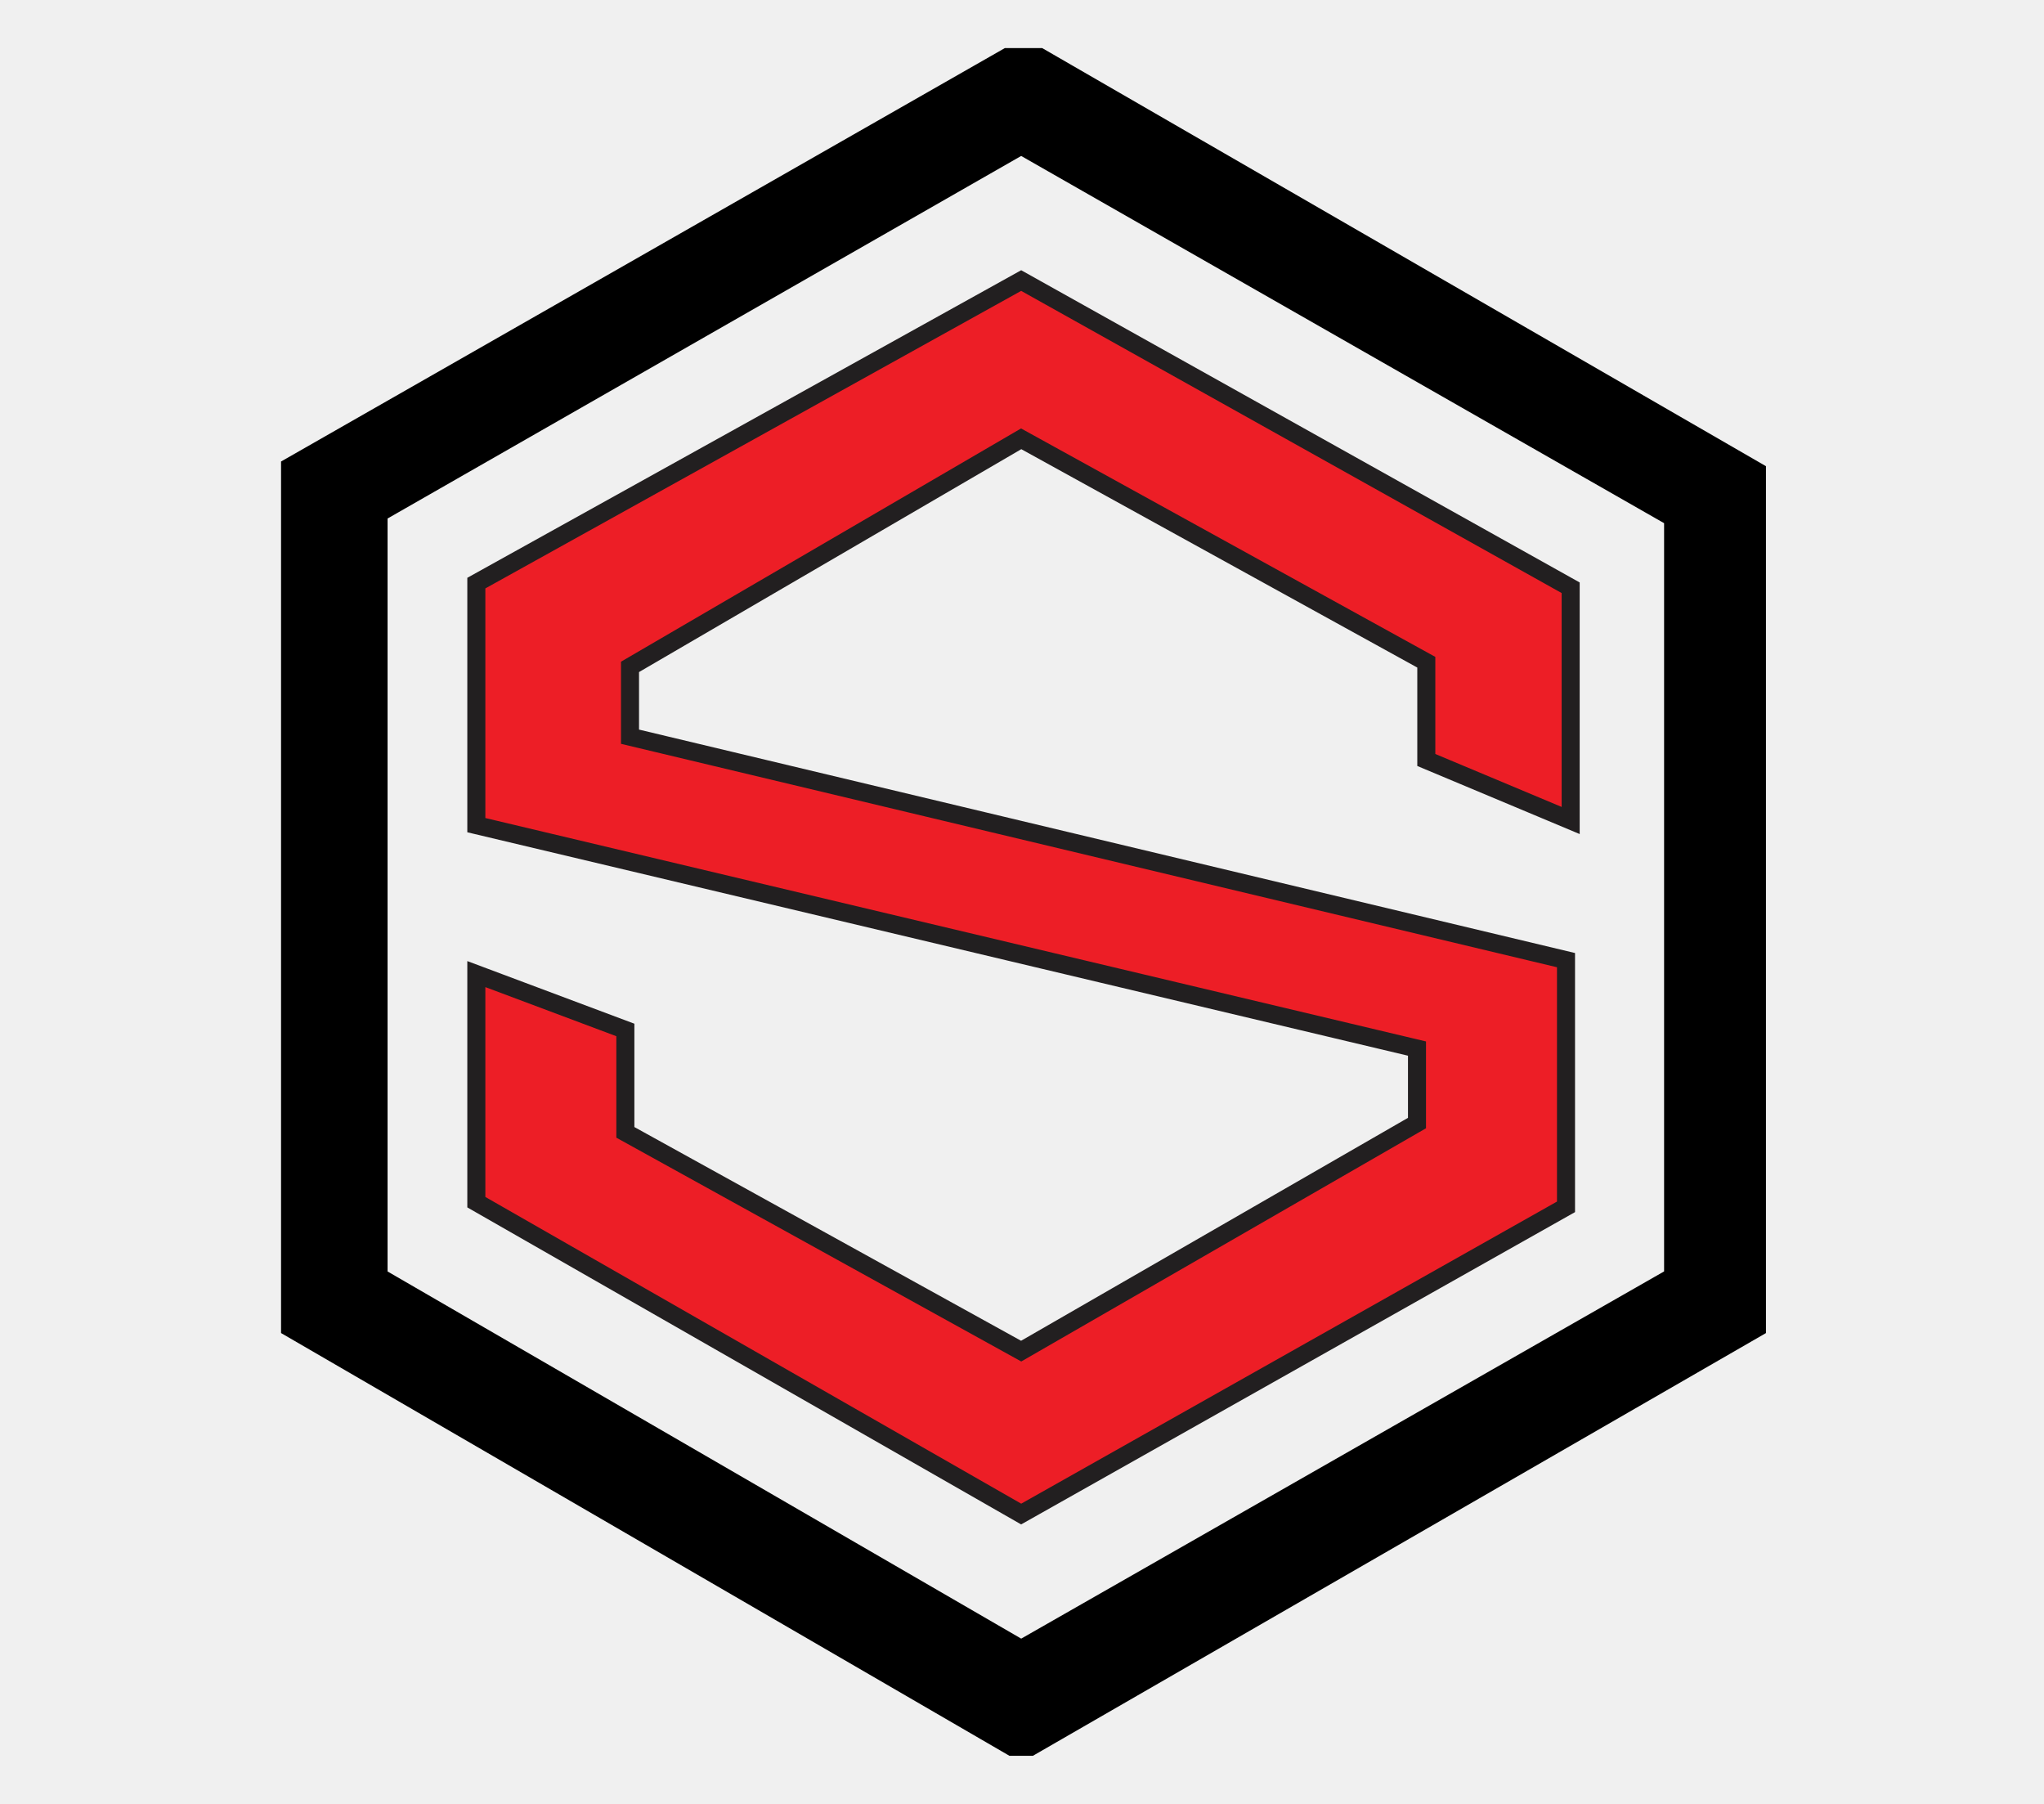
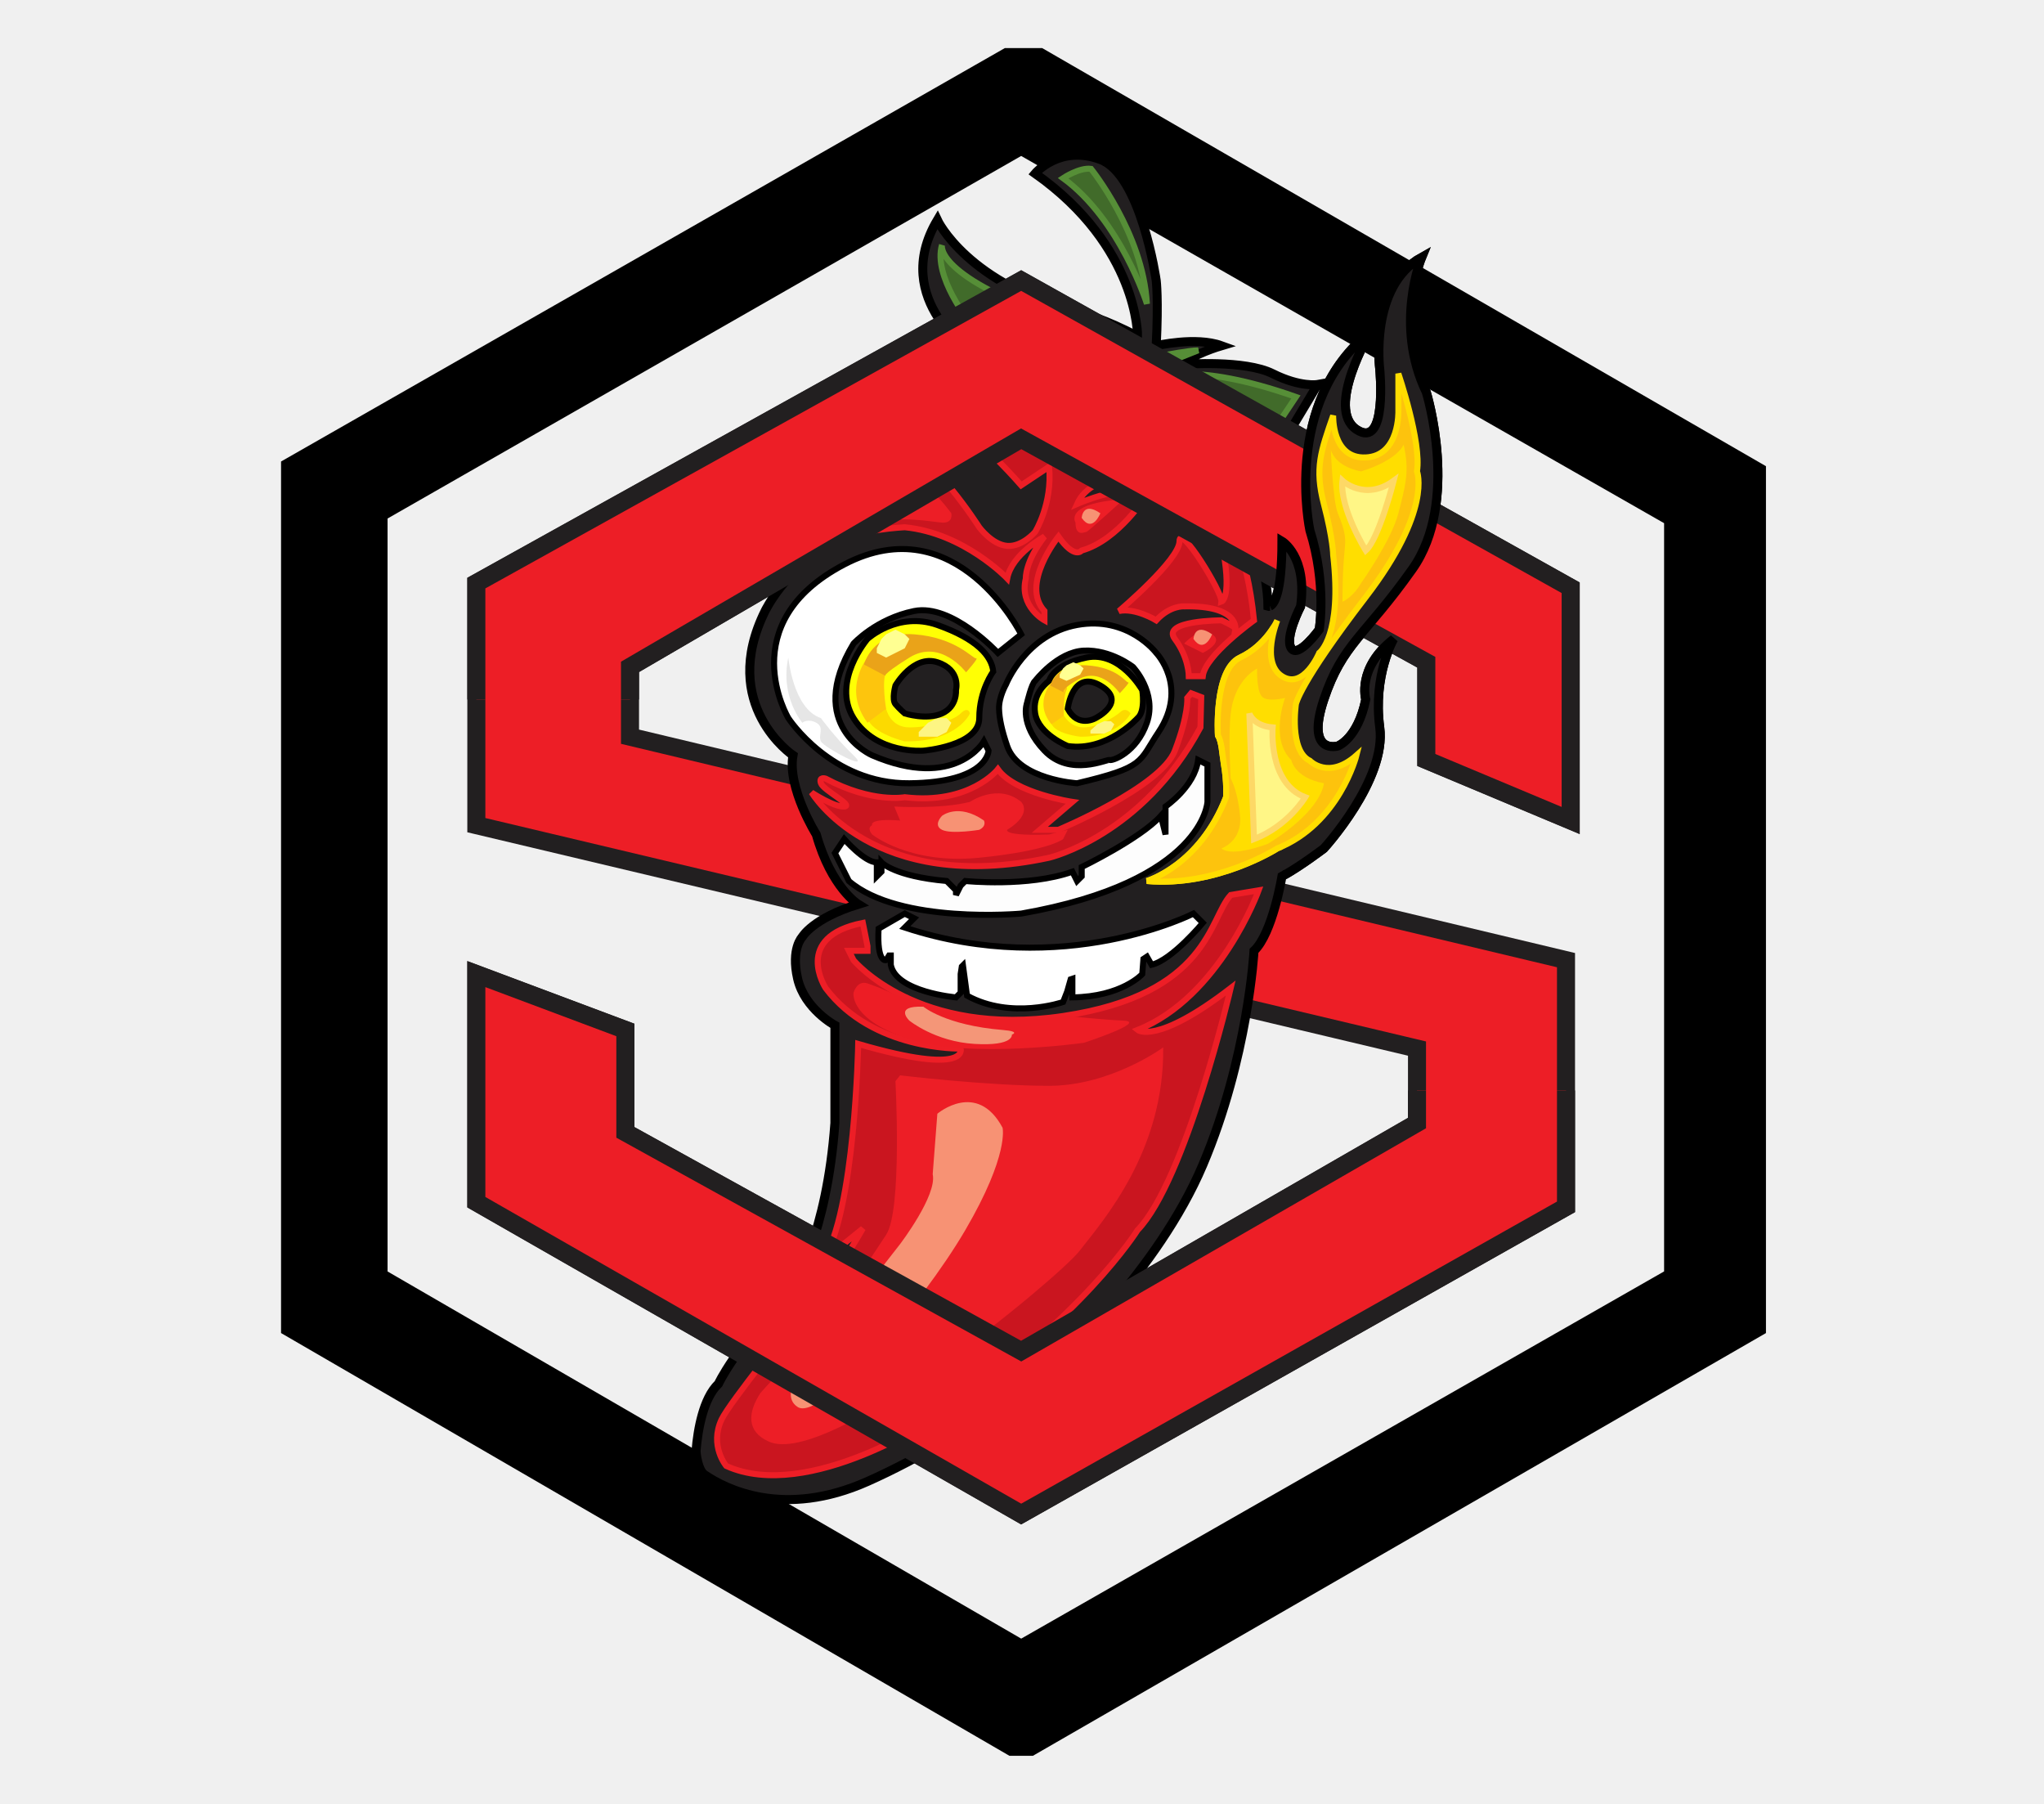
<svg xmlns="http://www.w3.org/2000/svg" id="Untitled-6.fw-Page%201" viewBox="0 0 680 600" style="background-color:#ffffff" version="1.1" xml:space="preserve" x="0px" y="0px" width="680px" height="600px">
  <g id="Layer%201">
-     <g visibility="hidden">
+     <g>
      <path d="M 339.725 48.416 L 556.614 172.273 L 556.614 424.631 L 339.725 548.488 L 125.935 424.631 L 125.935 170.725 L 339.725 48.416 ZM 96.5 155.242 L 96.5 441.661 L 336.627 581 L 342.824 581 L 584.5 441.661 L 584.5 156.791 L 345.922 19 L 335.078 19 L 96.5 155.242 Z" stroke="#000000" stroke-width="6" fill="#000000" />
      <path d="M 339.725 93.314 L 158.468 193.948 L 158.468 274.455 L 471.408 348.769 L 471.408 373.54 L 339.725 449.402 L 208.043 376.636 L 208.043 342.576 L 158.468 323.997 L 158.468 399.86 L 339.725 503.589 L 520.982 401.408 L 520.982 319.353 L 209.592 245.039 L 209.592 221.815 L 339.725 145.953 L 474.506 220.267 L 474.506 252.78 L 522.532 272.906 L 522.532 195.496 L 339.725 93.314 Z" stroke="#221f20" stroke-width="6" fill="#ed1e26" />
      <g>
        <path d="M 344.373 57.705 C 344.373 57.705 352.506 48.029 366.062 53.061 C 379.618 58.092 384.652 93.314 384.652 93.314 C 384.652 93.314 385.427 99.507 384.652 114.989 C 384.652 114.989 397.821 111.893 406.341 114.989 C 406.341 114.989 395.884 118.085 393.948 121.182 C 393.948 121.182 414.087 119.634 423.382 124.278 C 432.678 128.923 438.358 127.891 438.358 127.891 C 438.358 127.891 421.317 156.662 421.317 155.5 C 421.317 154.339 417.186 158.339 417.186 158.339 L 429.579 159.887 C 429.579 159.887 429.967 163.758 423.382 169.176 L 415.637 169.176 C 415.637 169.176 421.833 190.851 421.833 201.689 C 421.833 201.689 426.481 203.237 426.481 180.014 C 426.481 180.014 435.002 185.046 432.678 201.689 C 432.678 201.689 427.256 212.139 429.579 215.623 C 431.903 219.106 438.875 209.43 438.875 209.43 C 438.875 209.43 441.457 194.464 435.776 176.401 C 435.776 176.401 426.481 133.567 455.916 110.344 C 455.916 110.344 440.811 135.89 451.268 142.857 C 461.725 149.824 459.014 122.73 459.014 122.73 C 459.014 122.73 455.529 95.249 472.957 85.573 C 472.957 85.573 463.662 108.022 474.506 130.471 C 474.506 130.471 485.738 166.854 469.859 189.303 C 453.979 211.752 446.621 214.074 440.424 232.653 C 434.227 251.231 445.071 248.135 445.071 248.135 C 445.071 248.135 451.656 245.813 454.367 232.653 C 454.367 232.653 451.268 222.202 463.662 212.526 C 463.662 212.526 456.69 224.525 459.014 241.942 C 461.338 259.36 440.424 282.196 440.424 282.196 C 440.424 282.196 432.291 288.388 426.481 291.485 C 426.481 291.485 423.382 310.45 417.186 316.256 C 417.186 316.256 415.249 351.865 400.144 387.474 C 385.04 423.083 352.119 452.499 352.119 452.499 C 352.119 452.499 324.233 476.883 288.602 492.752 C 260.76 505.152 241.432 495.339 234.31 490.455 C 232.318 489.088 231.475 483.656 231.584 482.327 C 232.133 475.687 233.912 465.096 239.027 460.24 C 239.027 460.24 244.062 449.015 263.814 427.727 C 263.814 427.727 275.046 411.084 277.757 373.54 L 277.757 341.028 C 277.757 341.028 267.687 335.609 265.363 325.545 C 263.04 315.482 266.913 311.612 266.913 311.612 C 266.913 311.612 270.398 305.419 285.503 300.774 C 285.503 300.774 276.595 295.355 271.56 277.551 C 271.56 277.551 261.878 262.069 263.814 251.231 C 263.814 251.231 239.027 234.588 254.519 203.237 C 254.519 203.237 261.49 188.916 274.659 183.11 C 274.659 183.11 272.335 166.08 279.306 153.694 C 286.278 141.309 291.7 138.212 291.7 138.212 C 291.7 138.212 299.833 132.406 302.544 132.019 L 310.291 136.664 L 325.783 136.664 C 325.783 136.664 320.748 127.762 297.897 125.826 C 297.897 125.826 290.151 119.634 324.233 118.085 C 324.233 118.085 295.96 99.894 311.84 73.187 C 311.84 73.187 321.909 94.862 359.865 104.151 C 359.865 104.151 367.611 106.087 378.456 111.893 C 378.456 111.893 378.843 82.09 344.373 57.705 Z" stroke="#000000" stroke-width="3" fill="#221f20" />
        <path d="M 240.06 472.109 C 242.698 466.506 264.847 439.081 264.847 439.081 C 275.175 429.792 287.052 408.633 287.052 408.633 L 273.626 419.47 C 284.47 403.472 285.503 347.22 285.503 347.22 C 322.684 358.058 319.586 348.769 319.586 348.769 C 319.586 348.769 290.409 349.543 274.659 328.642 C 274.659 328.642 263.556 311.612 287.052 306.967 L 288.602 314.708 L 288.602 316.256 L 282.405 316.256 L 283.954 319.353 C 283.954 319.353 305.127 345.156 353.668 337.931 C 402.21 330.706 402.21 305.419 409.44 297.678 L 418.735 296.13 C 418.735 296.13 405.825 331.738 378.456 342.576 C 378.456 342.576 384.652 347.736 409.44 328.642 C 409.44 328.642 394.464 392.635 378.456 409.149 C 378.456 409.149 359.865 439.081 311.84 471.077 C 311.84 471.077 268.978 499.977 241.609 487.591 C 241.609 487.591 235.929 480.882 240.06 472.109 Z" stroke="#ed1e26" stroke-width="2" fill="#ca151f" />
        <path d="M 386.976 348.382 C 386.976 348.382 369.548 361.154 349.021 361.154 C 328.494 361.154 299.446 357.671 299.446 357.671 L 297.897 359.606 C 297.897 359.606 300.221 402.569 294.798 410.697 C 289.376 418.825 282.017 431.598 252.97 463.336 C 248.709 469.916 248.319 476.147 255.753 479.485 C 275.821 488.495 352.244 424.912 359.091 416.116 C 367.224 405.665 387.363 382.829 386.976 348.382 Z" fill="#ed1e26" />
        <path d="M 311.84 370.443 C 311.84 370.443 325.008 359.219 333.529 375.088 C 333.529 375.088 335.852 383.99 321.135 409.149 C 306.418 434.307 273.11 473.012 265.363 467.981 C 257.618 462.949 272.077 448.886 272.077 448.886 L 299.446 413.793 C 299.446 413.793 311.84 397.537 310.291 390.57 L 311.84 370.443 Z" stroke="#ffffff00" stroke-width="2" fill="#f79274" />
        <path d="M 355.217 337.931 C 355.217 337.931 365.675 339.092 373.808 339.479 C 381.941 339.866 360.64 346.833 360.64 346.833 C 360.64 346.833 322.684 352.252 302.544 345.672 C 282.405 339.092 283.954 330.19 283.954 330.19 C 283.954 330.19 285.116 325.933 288.602 327.094 C 292.087 328.255 296.348 330.19 296.348 330.19 C 296.348 330.19 311.452 336.383 314.938 336.383 C 318.424 336.383 328.494 341.415 355.217 337.931 Z" stroke="#ffffff00" stroke-width="2" fill="#ed1d25" />
        <path d="M 336.627 344.124 C 336.627 344.124 337.402 347.995 324.233 347.22 C 311.065 346.446 302.544 339.479 302.544 339.479 C 302.544 339.479 297.122 334.448 307.192 334.835 C 307.192 334.835 314.551 341.028 333.529 342.576 C 339.708 343.08 336.627 344.124 336.627 344.124 Z" stroke="#ffffff00" stroke-width="2" fill="#f49678" />
        <path d="M 304.094 305.419 L 300.995 303.87 L 292.281 308.902 C 291.7 320.514 294.798 319.353 294.798 319.353 L 295.767 317.804 L 296.348 317.804 L 296.348 320.901 C 298.091 329.997 318.036 331.738 318.036 331.738 L 319.586 330.19 L 319.586 323.997 L 319.973 321.481 L 320.36 321.094 L 321.716 331.158 C 336.433 339.286 353.668 333.286 353.668 333.286 L 355.024 329.803 L 356.186 325.739 L 356.767 325.545 L 356.767 331.738 C 373.227 331.545 380.005 323.997 380.005 323.997 L 380.392 318.966 L 381.554 318.192 L 383.103 320.901 C 389.881 319.353 400.144 306.967 400.144 306.967 L 397.046 303.87 C 397.046 303.87 353.862 325.933 300.995 308.515 L 304.094 305.419 Z" stroke="#000000" stroke-width="2" fill="#ffffff" />
        <path d="M 401.694 266.714 C 401.694 266.714 400.532 293.227 339.725 303.87 C 339.725 303.87 299.252 307.548 282.405 293.033 L 277.757 283.744 L 280.856 279.099 C 280.856 279.099 287.633 286.84 291.7 286.84 L 291.7 291.485 L 293.249 289.937 L 293.249 286.84 C 293.249 286.84 297.51 291.485 314.938 293.033 L 318.036 296.13 L 318.036 297.678 L 319.586 294.581 L 321.135 293.033 C 321.135 293.033 342.049 295.162 356.767 289.937 L 358.316 293.033 L 359.865 291.485 L 359.865 288.388 C 359.865 288.388 379.424 278.906 386.202 271.358 L 387.751 277.551 L 387.751 271.358 L 387.751 268.262 C 387.751 268.262 397.433 261.682 398.595 252.78 L 401.694 254.328 L 401.694 266.714 Z" stroke="#000000" stroke-width="2" fill="#fdfdfd" />
        <path d="M 274.659 258.973 C 274.659 258.973 272.335 258.198 273.11 260.521 C 273.884 262.843 284.212 268.004 280.856 268.262 C 277.499 268.52 270.011 263.617 270.011 263.617 C 270.011 263.617 290.409 297.936 349.021 285.292 C 349.021 285.292 380.005 278.067 399.37 241.942 L 399.628 231.879 L 396.271 230.589 L 394.98 232.137 C 394.98 232.137 395.497 237.556 390.849 249.683 C 386.202 261.811 352.119 276.003 352.119 276.003 L 345.922 276.003 L 356.767 266.714 C 356.767 266.714 337.66 263.875 331.979 255.876 C 331.979 255.876 322.684 267.746 300.995 265.165 C 300.995 265.165 290.151 267.23 274.659 258.973 Z" stroke="#ed1e26" stroke-width="2" fill="#ca151f" />
        <path d="M 322.684 266.714 C 322.684 266.714 331.979 260.327 339.725 266.714 C 339.725 266.714 343.792 270.584 335.078 276.003 C 335.078 276.003 333.529 278.132 349.021 277.551 L 355.217 276.003 L 353.668 279.099 C 353.668 279.099 349.021 282.97 325.783 285.292 C 302.544 287.614 290.151 277.551 290.151 277.551 C 290.151 277.551 288.214 275.422 290.151 274.455 C 290.151 274.455 288.795 272.132 299.446 272.906 L 297.51 268.262 C 297.51 268.262 312.808 269.229 322.684 266.714 Z" fill="#ed1e26" />
        <path d="M 325.783 276.003 C 325.783 276.003 316.487 277.551 313.389 276.003 C 310.291 274.455 313.389 271.358 313.389 271.358 C 313.389 271.358 318.811 266.971 327.332 272.906 C 327.332 272.906 328.365 274.713 325.783 276.003 Z" stroke="#ffffff00" stroke-width="2" fill="#f79274" />
        <path d="M 339.725 210.978 C 339.725 210.978 318.295 168.144 280.856 187.755 C 243.416 207.365 262.265 238.846 262.265 238.846 C 262.265 238.846 276.466 260.779 302.544 260.521 C 328.623 260.263 328.881 249.683 328.881 249.683 L 327.332 246.587 C 327.332 246.587 317.778 263.101 290.151 251.231 C 290.151 251.231 267.429 241.426 283.954 214.074 C 283.954 214.074 291.442 205.817 304.094 203.237 C 316.745 200.657 331.979 217.171 331.979 217.171 L 339.725 210.978 Z" stroke="#000000" stroke-width="2" fill="#ffffff" />
        <path d="M 330.43 223.364 C 330.43 223.364 325.783 229.556 325.783 238.846 C 325.783 248.135 307.192 249.683 307.192 249.683 C 307.192 249.683 291.442 250.973 283.954 238.846 C 276.466 226.718 288.602 212.526 288.602 212.526 C 288.602 212.526 298.671 203.237 311.84 207.881 C 325.008 212.526 329.914 218.203 330.43 223.364 Z" stroke="#000000" stroke-width="2" fill="#ffff04" />
        <path d="M 322.684 237.298 C 322.684 237.298 318.553 246.845 300.995 246.587 C 300.995 246.587 290.151 244.006 288.602 238.846 C 287.052 233.685 294.798 235.749 294.798 235.749 C 294.798 235.749 296.089 241.942 302.544 241.942 C 309 241.942 317.004 239.878 319.586 237.298 C 322.168 234.717 322.684 237.298 322.684 237.298 Z" stroke="#ffffff00" stroke-width="2" fill="#fcda00" />
        <path d="M 288.602 218.719 C 288.602 218.719 280.081 229.04 288.602 240.394 L 294.798 235.749 C 294.798 235.749 293.249 226.718 294.798 223.364 C 296.348 220.009 288.602 218.719 288.602 218.719 Z" stroke="#ffffff00" stroke-width="2" fill="#fdc50d" />
        <path d="M 294.798 224.912 L 287.44 221.041 C 287.44 221.041 290.151 209.946 304.094 210.978 C 318.036 212.01 323.717 219.235 324.75 218.977 C 325.783 218.719 321.393 223.622 321.393 223.622 C 321.393 223.622 312.873 212.268 302.544 218.719 C 292.216 225.17 294.798 224.912 294.798 224.912 Z" fill="#eaa319" />
        <path d="M 291.7 215.623 L 291.7 217.171 L 294.798 218.719 L 297.897 217.171 L 300.995 215.623 L 302.544 212.526 L 300.995 210.978 L 297.897 209.43 L 294.798 210.978 L 293.249 212.526 L 291.7 215.623 Z" fill="#ffff92" />
        <path d="M 311.84 238.846 L 314.938 238.846 L 316.487 240.394 L 314.938 243.49 L 311.84 245.039 L 308.741 245.039 L 305.643 245.039 L 305.643 243.49 L 307.192 241.942 L 308.741 240.394 L 311.84 238.846 Z" fill="#fdf583" />
        <path d="M 297.897 228.008 C 297.897 228.008 303.835 217.687 311.84 220.267 C 319.844 222.848 318.036 229.556 318.036 229.556 C 318.036 229.556 318.553 234.975 313.389 237.298 C 308.225 239.62 300.995 237.298 300.995 237.298 C 300.995 237.298 299.188 235.749 297.897 234.201 C 296.606 232.653 297.897 228.008 297.897 228.008 Z" stroke="#000000" stroke-width="2" fill="#221f20" />
        <path d="M 335.078 192.399 C 335.078 192.399 320.748 177.304 300.995 175.369 C 300.995 175.369 285.116 176.143 280.856 180.014 C 280.856 180.014 279.694 161.435 283.954 156.791 C 283.954 156.791 289.376 148.275 299.446 149.05 C 309.516 149.824 325.783 175.369 325.783 175.369 C 325.783 175.369 330.043 181.175 335.078 181.562 C 340.113 181.949 344.373 176.917 344.373 176.917 C 344.373 176.917 350.183 167.628 349.021 155.242 L 339.725 161.435 C 339.725 161.435 326.945 146.727 321.135 144.405 C 315.325 142.083 328.881 142.857 328.881 142.857 C 328.881 142.857 338.951 144.018 341.275 147.501 C 341.275 147.501 346.31 147.501 335.078 139.76 C 335.078 139.76 374.195 130.471 387.751 142.857 C 401.306 155.242 407.503 168.402 407.89 172.273 C 407.89 172.273 414.862 182.723 417.186 206.333 C 417.186 206.333 400.919 217.945 400.144 224.912 L 395.497 224.912 C 395.497 224.912 395.497 218.719 390.849 212.526 C 386.202 206.333 406.341 206.333 406.341 206.333 C 406.341 206.333 411.764 208.656 410.989 209.43 C 410.989 209.43 412.538 201.302 393.948 201.689 C 393.948 201.689 389.3 201.302 384.652 206.333 C 384.652 206.333 377.681 202.076 372.259 203.237 C 372.259 203.237 392.398 186.207 392.398 180.014 C 392.398 173.821 406.729 197.044 406.341 200.141 C 406.341 200.141 410.214 198.979 406.341 180.014 C 402.468 161.048 384.652 155.242 384.652 155.242 L 384.652 158.339 C 384.652 158.339 363.738 155.63 358.316 167.628 C 358.316 167.628 374.97 160.274 381.554 164.532 C 381.554 164.532 372.259 179.627 359.865 183.11 C 359.865 183.11 357.541 186.207 352.119 178.466 C 352.119 178.466 339.338 194.335 347.471 203.237 L 347.471 206.333 C 347.471 206.333 338.951 201.689 341.275 192.399 C 341.275 192.399 340.887 186.981 347.471 178.466 C 347.471 178.466 336.627 184.271 335.078 192.399 Z" stroke="#ed1e26" stroke-width="2" fill="#ca151f" />
        <path d="M 334.69 227.621 C 334.69 227.621 341.275 210.978 358.316 207.881 C 375.357 204.785 384.652 217.171 384.652 217.171 C 384.652 217.171 395.497 228.395 385.427 243.49 C 378.736 253.52 381.167 255.102 358.316 260.521 C 358.316 260.521 338.951 259.36 335.078 248.135 C 333.313 243.021 332.452 239.014 332.367 235.749 C 332.265 231.848 334.69 227.621 334.69 227.621 Z" stroke="#000000" stroke-width="2" fill="#ffffff" />
        <path d="M 344.373 226.46 C 344.373 226.46 351.732 216.784 360.64 216.397 C 369.548 216.01 376.906 221.815 376.906 221.815 C 376.906 221.815 385.04 230.331 381.554 240.394 C 378.068 250.457 369.935 253.167 369.16 252.78 C 368.386 252.393 355.992 258.585 347.471 249.683 C 338.951 240.781 341.662 233.814 341.662 233.814 C 341.662 233.814 343.211 227.234 344.373 226.46 Z" stroke="#000000" stroke-width="2" fill="#221f20" />
        <path d="M 378.456 238.846 C 378.456 238.846 368.386 250.07 355.217 248.135 C 355.217 248.135 345.535 244.264 344.373 237.298 C 343.211 230.331 349.021 226.46 349.021 226.46 C 349.021 226.46 350.183 221.041 361.414 218.719 C 372.646 216.397 380.005 229.556 380.005 229.556 C 380.005 229.556 381.167 236.523 378.456 238.846 Z" stroke="#000000" stroke-width="2" fill="#ffff04" />
        <path d="M 376.132 237.298 C 376.132 237.298 372.241 245.207 359.351 245.035 C 359.351 245.035 350.933 244.092 349.795 240.652 C 348.658 237.212 353.668 237.556 353.668 237.556 C 353.668 237.556 355.749 241.939 360.488 241.939 C 365.227 241.939 370.88 238.501 372.775 236.781 C 374.671 235.061 376.132 237.298 376.132 237.298 Z" stroke="#ffffff00" stroke-width="2" fill="#fcda00" />
        <path d="M 350.252 226.459 C 350.252 226.459 343.54 233.342 349.795 240.91 L 353.926 238.072 C 353.926 238.072 353.664 231.791 354.801 229.555 C 355.939 227.319 350.252 226.459 350.252 226.459 Z" stroke="#ffffff00" stroke-width="2" fill="#fdc50d" />
        <path d="M 354.443 230.589 L 349.399 228.007 C 349.399 228.007 351.389 220.611 361.626 221.299 C 371.862 221.987 374.599 227.148 375.357 226.976 C 376.115 226.804 372.517 230.589 372.517 230.589 C 372.517 230.589 366.415 221.644 358.832 225.944 C 351.25 230.244 354.443 230.589 354.443 230.589 Z" fill="#eaa319" />
        <path d="M 352.526 224.395 L 352.526 225.427 L 354.801 226.459 L 357.076 225.427 L 359.351 224.395 L 360.488 222.331 L 359.351 221.299 L 357.076 220.267 L 354.801 221.299 L 353.664 222.331 L 352.526 224.395 Z" fill="#ffff92" />
        <path d="M 367.313 239.875 L 369.587 239.875 L 370.725 240.907 L 369.587 242.971 L 367.313 244.003 L 365.038 244.003 L 362.763 244.003 L 362.763 242.971 L 363.9 241.939 L 365.038 240.907 L 367.313 239.875 Z" fill="#fdf583" />
        <path d="M 355.217 235.749 C 355.217 235.749 356.767 222.589 366.062 228.008 C 375.357 233.427 364.513 238.846 364.513 238.846 C 364.513 238.846 358.703 242.329 355.217 235.749 Z" stroke="#000000" stroke-width="2" fill="#221f20" />
        <path d="M 381.554 293.033 C 381.554 293.033 399.112 287.872 407.89 265.165 C 407.89 265.165 408.266 260.513 407.116 253.844 C 406.557 250.601 406.48 246.731 405.179 244.651 C 405.179 244.651 403.759 222.848 412.538 218.719 C 421.317 214.59 424.932 206.333 424.932 206.333 C 424.932 206.333 419.251 220.267 426.481 224.912 C 433.711 229.556 438.875 217.171 438.875 217.171 C 438.875 217.171 446.621 211.494 443.522 184.658 C 443.522 184.658 443.522 179.498 440.424 167.628 C 437.325 155.758 439.391 150.082 443.522 138.212 C 443.522 138.212 443.006 152.662 454.367 152.146 C 465.728 151.63 465.211 136.664 465.211 136.664 L 465.211 124.278 C 465.211 124.278 472.957 146.985 471.408 156.791 C 471.408 156.791 476.572 169.692 454.367 198.592 C 432.161 227.492 431.129 234.201 431.129 234.201 C 431.129 234.201 428.805 249.683 435.776 253.038 C 435.776 253.038 441.973 259.488 451.268 251.231 C 451.268 251.231 445.588 273.938 424.932 282.196 C 424.932 282.196 404.792 295.097 381.554 293.033 Z" stroke="#ffdd00" stroke-width="2" fill="#fdc30d" />
        <path d="M 406.341 282.196 C 406.341 282.196 413.313 279.873 412.538 271.358 C 411.764 262.843 409.44 258.973 409.44 258.973 C 409.44 258.973 408.549 245.009 409.44 237.298 C 410.602 227.234 416.411 223.364 418.219 222.332 C 418.219 222.332 417.96 229.556 419.768 231.621 C 421.575 233.685 427.514 232.137 427.514 232.137 C 427.514 232.137 422.35 245.813 429.579 252.78 C 429.579 252.78 430.612 258.714 440.424 260.521 C 440.424 260.521 440.166 269.294 421.833 280.647 C 421.833 280.647 409.956 285.292 406.341 282.196 Z" fill="#ffde00" />
        <path d="M 452.817 193.948 C 452.817 193.948 462.887 179.756 465.211 170.725 C 467.535 161.693 469.02 156.662 466.954 147.888 C 466.954 147.888 465.211 152.92 452.817 156.791 C 452.817 156.791 444.555 155.565 442.748 149.63 C 442.748 149.63 443.421 166.827 445.071 170.725 C 447.912 177.433 447.614 179.714 447.395 182.336 C 447.202 184.658 446.621 189.303 446.621 200.141 C 446.621 200.141 449.977 198.85 452.817 193.948 Z" stroke="#ffffff00" stroke-width="2" fill="#ffde00" />
        <path d="M 446.621 159.887 C 446.621 159.887 454.108 166.854 463.662 159.887 C 463.662 159.887 458.756 179.24 454.367 183.11 C 454.367 183.11 445.588 168.918 446.621 159.887 Z" stroke="#fdd866" stroke-width="2" fill="#fff686" />
        <path d="M 415.637 237.298 C 415.637 237.298 416.928 241.426 423.382 241.942 C 423.382 241.942 421.833 260.521 434.227 265.165 C 434.227 265.165 428.546 274.713 417.186 279.099 L 415.637 237.298 Z" stroke="#fdd866" stroke-width="2" fill="#fff686" />
        <path d="M 262.265 218.719 C 262.265 218.719 263.814 235.749 273.11 238.846 C 273.11 238.846 277.757 245.297 283.954 251.231 C 290.151 257.166 274.142 248.651 273.11 246.587 C 272.077 244.523 274.401 241.942 271.56 240.394 C 268.72 238.846 266.913 240.394 266.913 240.394 C 266.913 240.394 259.425 231.621 262.265 218.719 Z" fill="#e6e6e6" />
        <path d="M 287.052 173.821 C 287.052 173.821 281.63 163.5 291.7 156.791 C 301.77 150.082 316.487 170.725 316.487 170.725 C 316.487 170.725 317.262 174.079 313.389 173.821 C 309.516 173.563 301.253 171.499 287.052 173.821 Z" fill="#ed1e26" />
        <path d="M 291.7 161.435 C 291.7 161.435 295.315 155.242 300.995 161.435 C 306.676 167.628 299.446 167.628 299.446 167.628 C 299.446 167.628 295.057 168.402 291.7 161.435 Z" fill="#f79274" />
        <path d="M 347.471 142.857 C 347.471 142.857 363.48 132.277 386.202 147.501 C 386.202 147.501 390.333 154.726 370.709 155.242 C 351.086 155.758 347.471 142.857 347.471 142.857 Z" stroke="#ffffff00" stroke-width="2" fill="#ed1e26" />
        <path d="M 359.865 147.501 C 359.865 147.501 358.316 142.599 364.513 142.857 C 370.709 143.115 372.259 145.953 372.259 145.953 C 372.259 145.953 372 148.792 369.16 149.05 C 366.32 149.308 361.156 149.824 359.865 147.501 Z" stroke="#ffffff00" stroke-width="2" fill="#f79274" />
        <path d="M 357.8 173.821 C 357.8 173.821 353.668 167.37 373.808 166.08 C 373.808 166.08 361.931 176.917 361.414 176.917 C 360.898 176.917 357.8 178.724 357.8 173.821 Z" stroke="#ffffff00" stroke-width="2" fill="#ed1e26" />
        <path d="M 359.865 172.273 C 359.865 172.273 360.123 166.596 366.062 170.725 C 366.062 170.725 363.48 177.433 359.865 172.273 Z" stroke="#ffffff00" stroke-width="2" fill="#f79274" />
        <path d="M 393.948 214.074 C 393.948 214.074 398.983 208.269 403.243 210.978 C 407.503 213.687 400.144 217.171 400.144 217.171 L 393.948 214.074 Z" stroke="#ffffff00" stroke-width="2" fill="#ed1e26" />
        <path d="M 397.046 212.526 C 397.046 212.526 397.304 206.849 403.243 210.978 C 403.243 210.978 400.661 217.687 397.046 212.526 Z" stroke="#ffffff00" stroke-width="2" fill="#f79274" />
        <path d="M 322.684 107.248 C 322.684 107.248 310.291 92.024 313.389 81.444 C 313.389 81.444 310.291 92.024 355.217 107.248 C 355.217 107.248 374.841 114.473 383.103 122.73 L 384.652 125.826 C 384.652 125.826 396.788 119.892 431.129 132.019 L 418.735 150.598 C 418.735 150.598 420.026 140.534 398.595 133.567 C 398.595 133.567 384.911 129.697 381.554 133.567 C 381.554 133.567 358.832 108.538 322.684 107.248 Z" stroke="#568e37" stroke-width="2" fill="#416b2a" />
        <path d="M 327.332 122.73 L 327.332 130.471 C 327.332 130.471 322.684 124.278 311.84 124.278 L 327.332 122.73 Z" stroke="#568e37" stroke-width="2" fill="#416b2a" />
        <path d="M 353.668 59.253 C 353.668 59.253 359.091 55.641 362.964 56.157 C 362.964 56.157 380.263 77.574 381.554 101.055 C 381.554 101.055 372.775 73.187 353.668 59.253 Z" stroke="#568e37" stroke-width="2" fill="#416b2a" />
        <path d="M 387.751 118.085 C 387.751 118.085 395.755 116.537 398.595 116.537 L 390.849 119.634 L 387.751 118.085 Z" stroke="#568e37" stroke-width="2" fill="none" />
        <path d="M 414.087 162.983 C 414.604 161.951 424.932 164.016 426.481 162.983 C 426.481 162.983 425.19 164.274 415.637 166.08 C 415.637 166.08 413.571 164.016 414.087 162.983 Z" stroke="#568e37" stroke-width="2" fill="#416b2a" />
      </g>
      <path d="M 209.592 232.653 L 209.592 221.815 L 339.725 145.953 L 474.506 220.267 L 474.506 252.78 L 522.532 272.906 L 522.532 195.496 L 339.725 93.314 L 158.468 193.948 L 158.468 232.653 " stroke="#221f20" stroke-width="6" fill="#ed1e26" />
      <path d="M 471.408 362.702 L 471.408 373.54 L 339.725 449.402 L 208.043 376.636 L 208.043 342.576 L 158.468 323.997 L 158.468 399.86 L 339.725 503.589 L 520.982 401.408 L 520.982 362.702 " stroke="#221f20" stroke-width="6" fill="#ed1e26" />
      <g>
        <path d="M 422.488 201.601 C 423.769 201.038 426.481 197.753 426.481 180.014 C 426.481 180.014 435.002 185.046 432.678 201.689 C 432.678 201.689 427.256 212.139 429.579 215.623 C 431.903 219.106 438.875 209.43 438.875 209.43 C 438.875 209.43 441.457 194.464 435.776 176.401 C 435.776 176.401 426.481 133.567 455.916 110.344 C 455.916 110.344 440.811 135.89 451.268 142.857 C 461.725 149.824 459.014 122.73 459.014 122.73 C 459.014 122.73 455.529 95.249 472.957 85.573 C 472.957 85.573 463.662 108.022 474.506 130.471 C 474.506 130.471 485.738 166.854 469.859 189.303 C 453.979 211.752 446.621 214.074 440.424 232.653 C 434.227 251.231 445.071 248.135 445.071 248.135 C 445.071 248.135 451.656 245.813 454.367 232.653 C 454.367 232.653 451.268 222.202 463.662 212.526 C 463.662 212.526 456.69 224.525 459.014 241.942 C 461.338 259.36 440.424 282.196 440.424 282.196 C 440.424 282.196 432.992 287.855 427.262 291.058 " stroke="#000000" stroke-width="3" fill="#221f20" />
        <path d="M 381.554 293.033 C 381.554 293.033 399.112 287.872 407.89 265.165 C 407.89 265.165 408.266 260.513 407.116 253.844 C 406.557 250.601 406.48 246.731 405.179 244.651 C 405.179 244.651 403.759 222.848 412.538 218.719 C 421.317 214.59 424.932 206.333 424.932 206.333 C 424.932 206.333 419.251 220.267 426.481 224.912 C 433.711 229.556 438.875 217.171 438.875 217.171 C 438.875 217.171 446.621 211.494 443.522 184.658 C 443.522 184.658 443.522 179.498 440.424 167.628 C 437.325 155.758 439.391 150.082 443.522 138.212 C 443.522 138.212 443.006 152.662 454.367 152.146 C 465.728 151.63 465.211 136.664 465.211 136.664 L 465.211 124.278 C 465.211 124.278 472.957 146.985 471.408 156.791 C 471.408 156.791 476.572 169.692 454.367 198.592 C 432.161 227.492 431.129 234.201 431.129 234.201 C 431.129 234.201 428.805 249.683 435.776 253.038 C 435.776 253.038 441.973 259.488 451.268 251.231 C 451.268 251.231 445.588 273.938 424.932 282.196 C 424.932 282.196 404.792 295.097 381.554 293.033 Z" stroke="#ffdd00" stroke-width="2" fill="#fdc30d" />
        <path d="M 406.341 282.196 C 406.341 282.196 413.313 279.873 412.538 271.358 C 411.764 262.843 409.44 258.973 409.44 258.973 C 409.44 258.973 408.549 245.009 409.44 237.298 C 410.602 227.234 416.411 223.364 418.219 222.332 C 418.219 222.332 417.96 229.556 419.768 231.621 C 421.575 233.685 427.514 232.137 427.514 232.137 C 427.514 232.137 422.35 245.813 429.579 252.78 C 429.579 252.78 430.612 258.714 440.424 260.521 C 440.424 260.521 440.166 269.294 421.833 280.647 C 421.833 280.647 409.956 285.292 406.341 282.196 Z" fill="#ffde00" />
        <path d="M 452.817 193.948 C 452.817 193.948 462.887 179.756 465.211 170.725 C 467.535 161.693 469.02 156.662 466.954 147.888 C 466.954 147.888 465.211 152.92 452.817 156.791 C 452.817 156.791 444.555 155.565 442.748 149.63 C 442.748 149.63 443.421 166.827 445.071 170.725 C 447.912 177.433 447.614 179.714 447.395 182.336 C 447.202 184.658 446.621 189.303 446.621 200.141 C 446.621 200.141 449.977 198.85 452.817 193.948 Z" stroke="#ffffff00" stroke-width="2" fill="#ffde00" />
        <path d="M 446.621 159.887 C 446.621 159.887 454.108 166.854 463.662 159.887 C 463.662 159.887 458.756 179.24 454.367 183.11 C 454.367 183.11 445.588 168.918 446.621 159.887 Z" stroke="#fdd866" stroke-width="2" fill="#fff686" />
        <path d="M 415.637 237.298 C 415.637 237.298 416.928 241.426 423.382 241.942 C 423.382 241.942 421.833 260.521 434.227 265.165 C 434.227 265.165 428.546 274.713 417.186 279.099 L 415.637 237.298 Z" stroke="#fdd866" stroke-width="2" fill="#fff686" />
      </g>
    </g>
-     <g>
+     <g visibility="hidden">
      <path d="M 339.725 48.416 L 556.614 172.273 L 556.614 424.631 L 339.725 548.488 L 125.935 424.631 L 125.935 170.725 L 339.725 48.416 ZM 96.5 155.242 L 96.5 441.661 L 336.627 581 L 342.824 581 L 584.5 441.661 L 584.5 156.791 L 345.922 19 L 335.078 19 L 96.5 155.242 Z" stroke="#000000" stroke-width="6" fill="#000000" />
      <path d="M 339.725 93.314 L 158.468 193.948 L 158.468 274.455 L 471.408 348.769 L 471.408 373.54 L 339.725 449.402 L 208.043 376.636 L 208.043 342.576 L 158.468 323.997 L 158.468 399.86 L 339.725 503.589 L 520.982 401.408 L 520.982 319.353 L 209.592 245.039 L 209.592 221.815 L 339.725 145.953 L 474.506 220.267 L 474.506 252.78 L 522.532 272.906 L 522.532 195.496 L 339.725 93.314 Z" stroke="#221f20" stroke-width="6" fill="#ed1e26" />
    </g>
  </g>
</svg>
